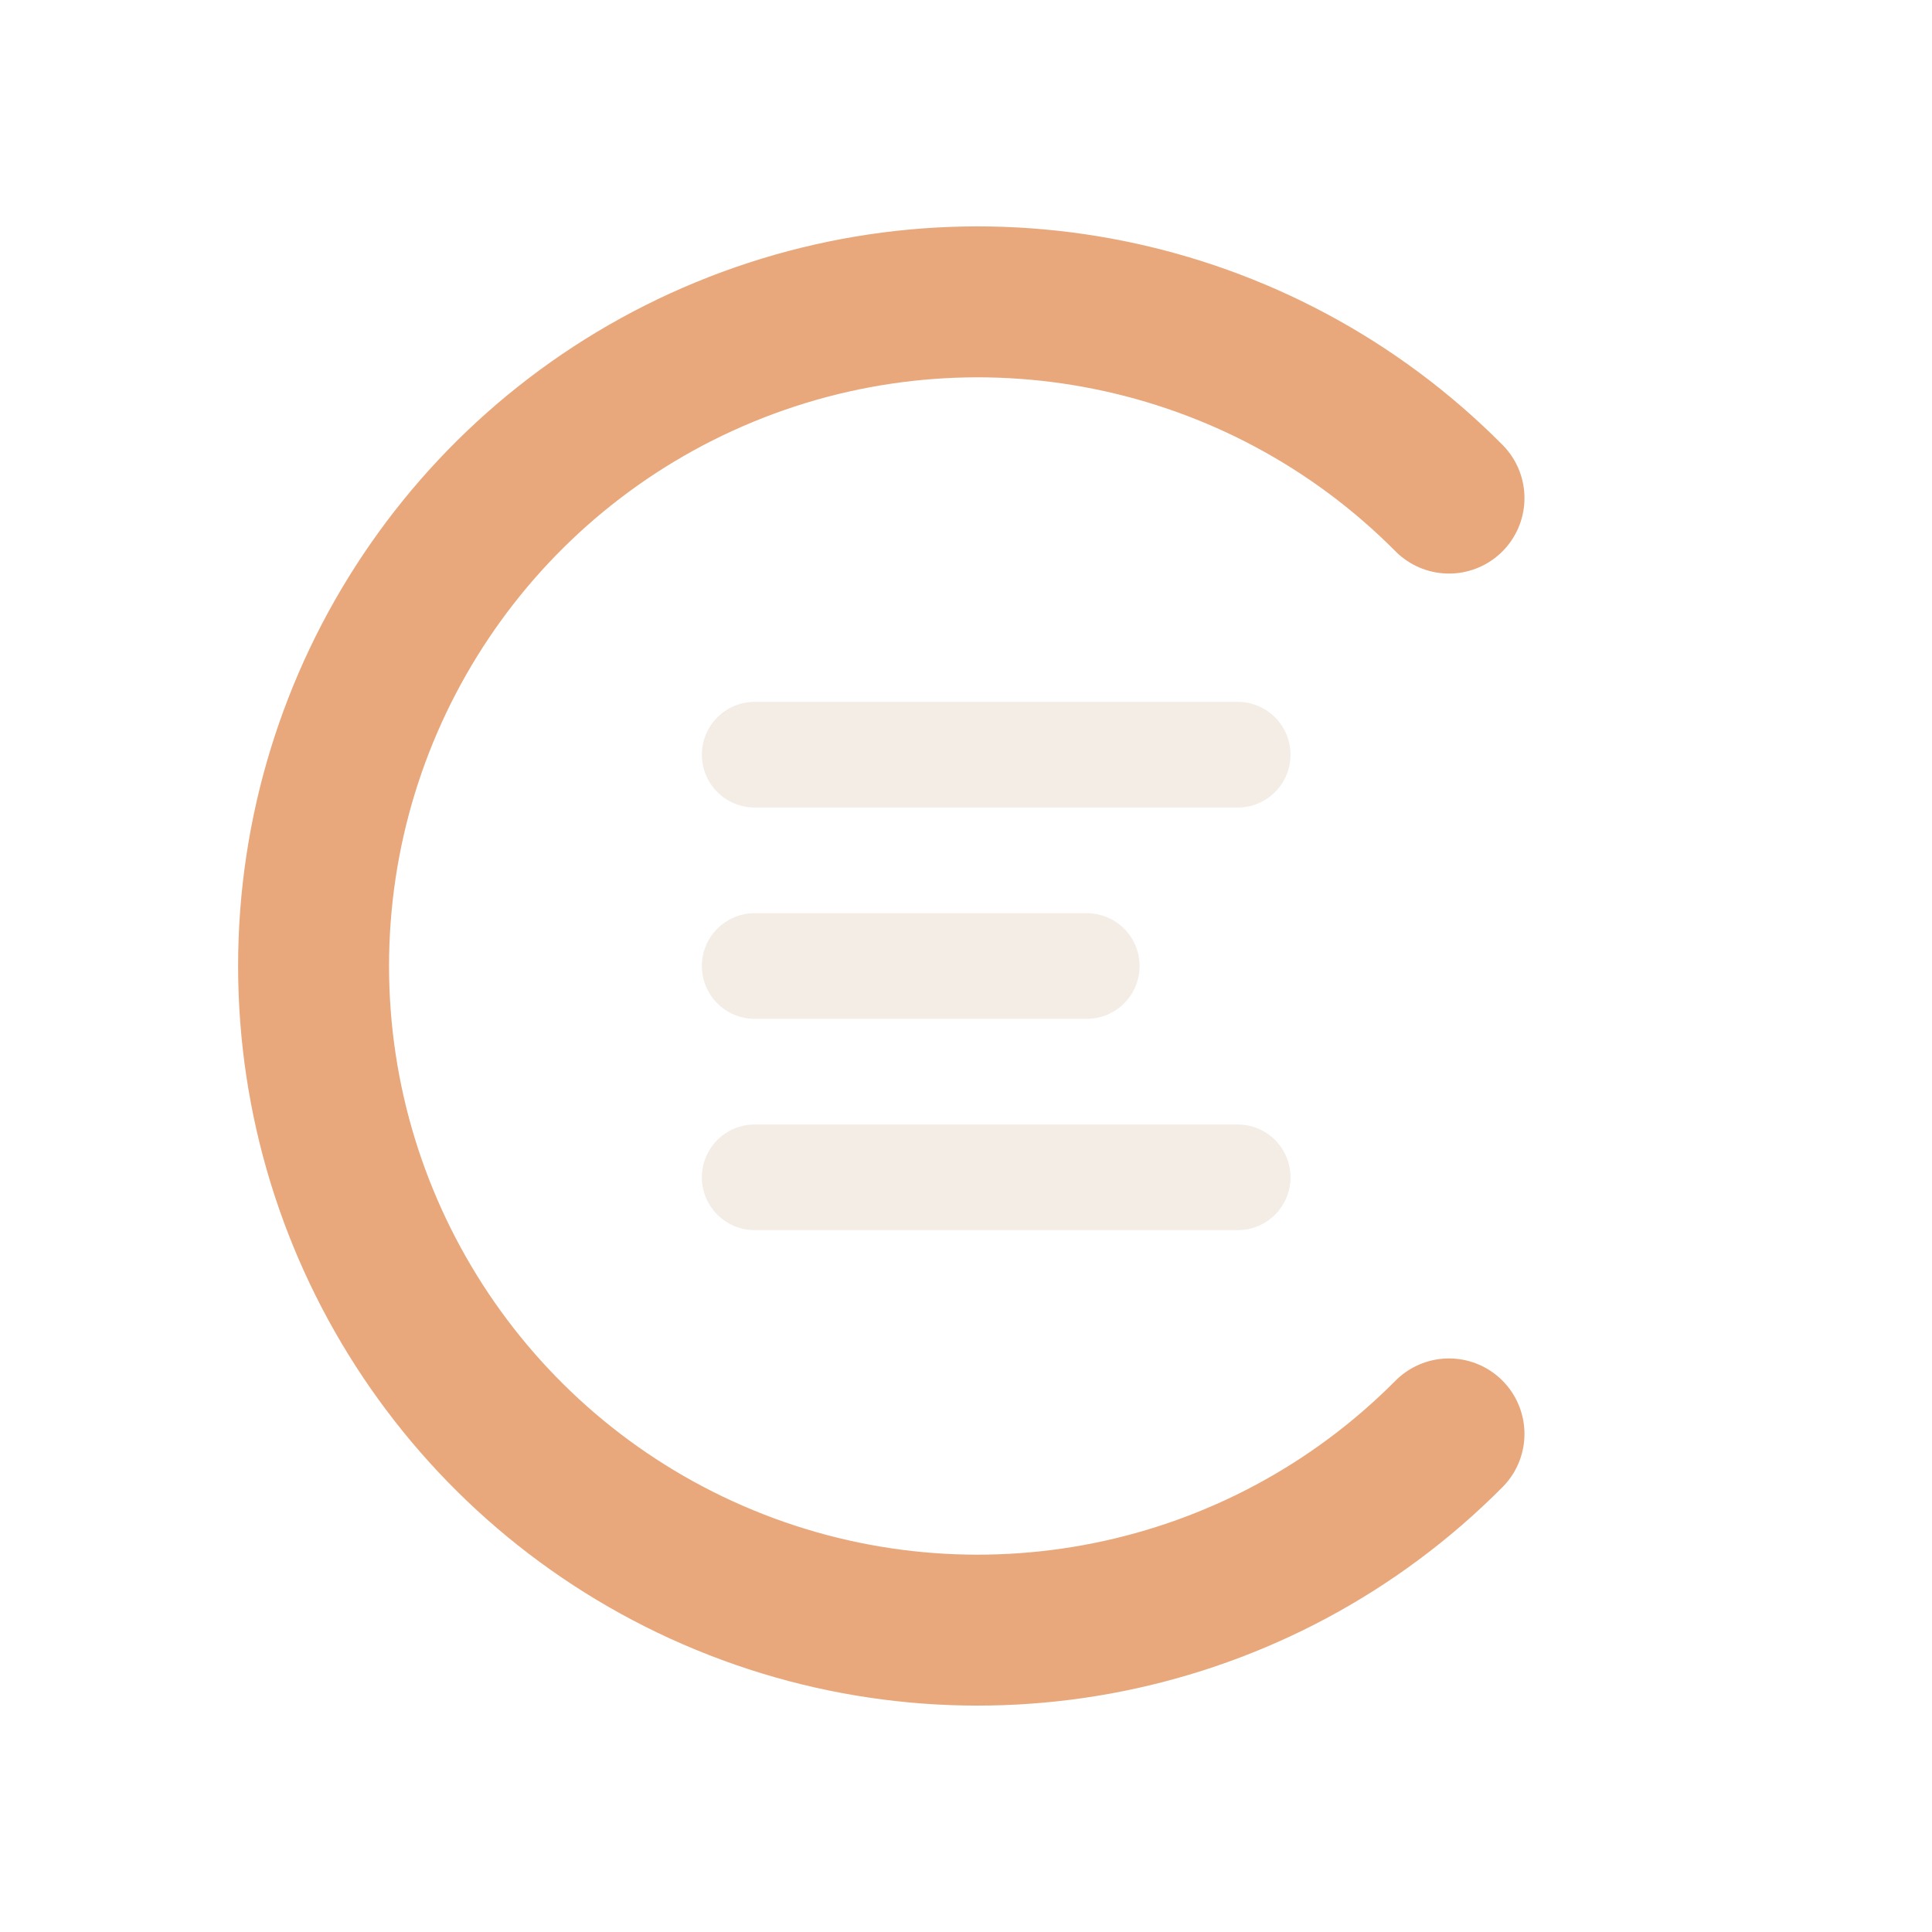
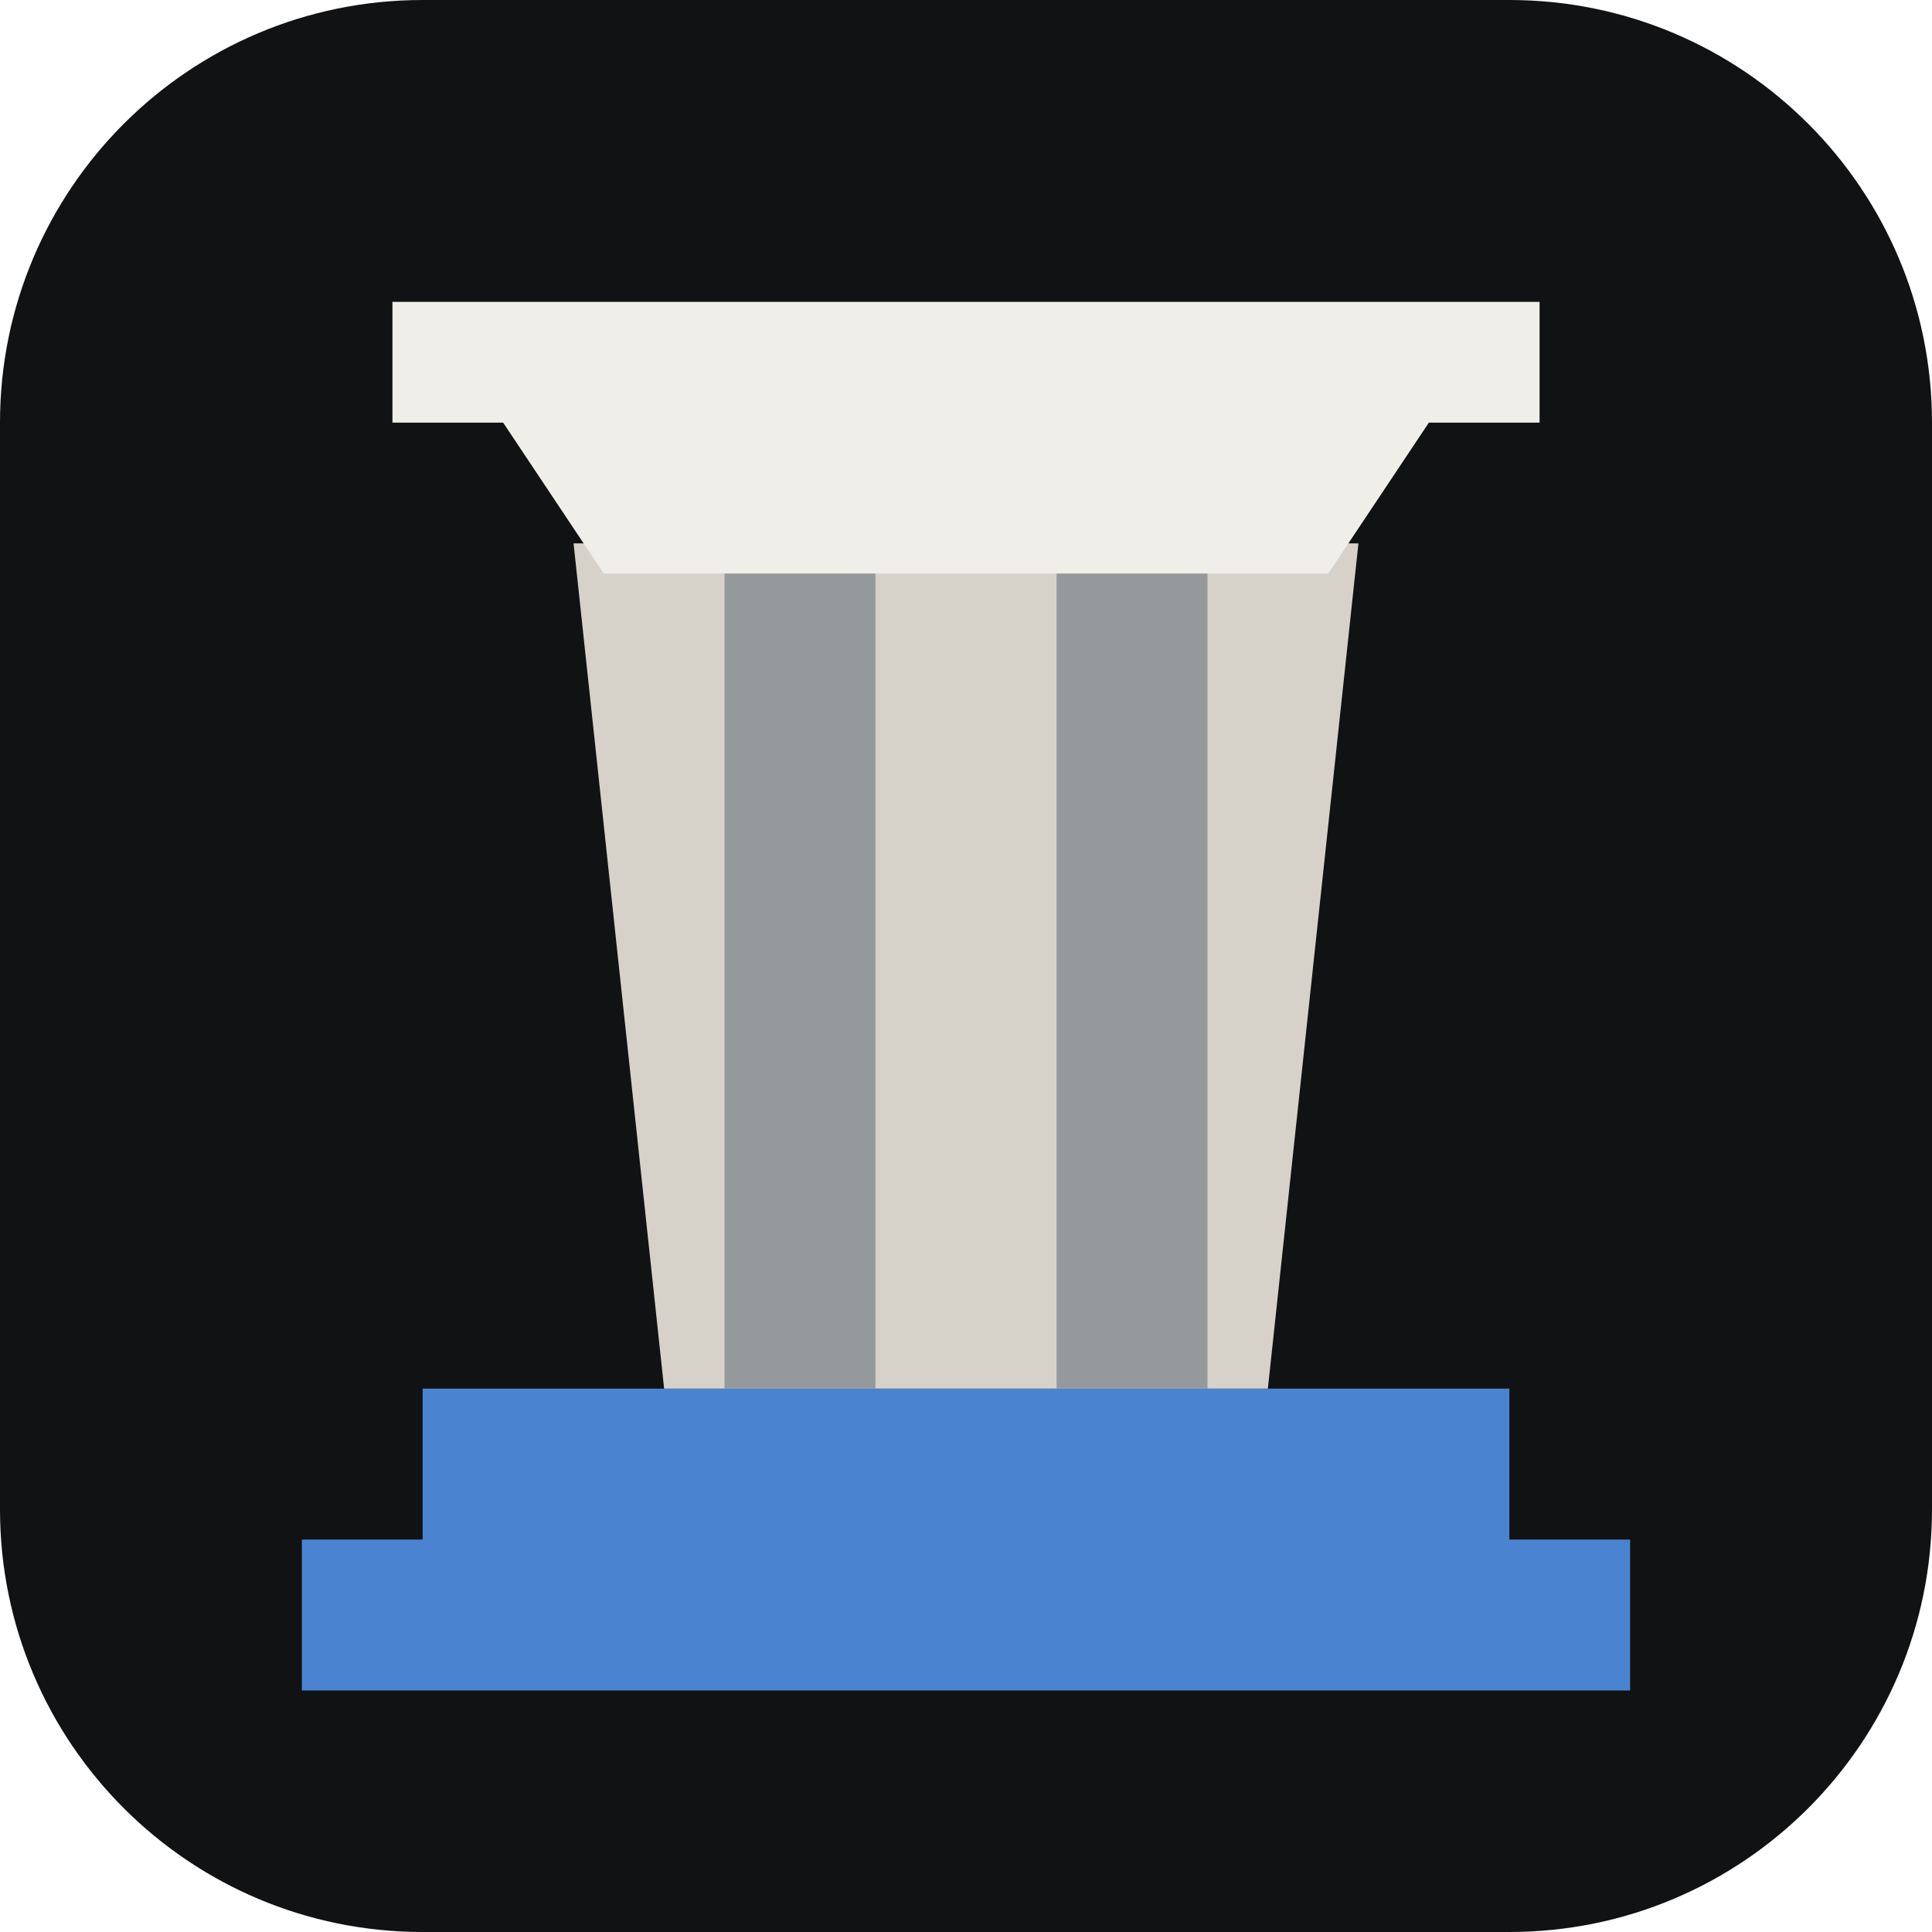
<svg xmlns="http://www.w3.org/2000/svg" viewBox="0 0 64 64" role="img" aria-label="ConjuLetter">
-   <path d="M48 16.5A22 22 0 1 0 48 47.5" fill="none" stroke="#e8a87c" stroke-width="5" stroke-linecap="round" />
-   <path d="M25 25h16M25 32h11M25 39h16" fill="none" stroke="#f3ede6" stroke-width="3.5" stroke-linecap="round" />
+   <rect width="64" height="64" rx="14" fill="#111213" />
+   <path d="M10 51h44v5H10zM14 46h36v5H14z" fill="#4a83d0" />
+   <path d="M19 18h26l-3 28H22z" fill="#d7d2c9" />
+   <path d="M16 13h32l-4 6H20z" fill="#f0eee9" />
+   <path d="M24 19h5v27h-5zM35 19h5v27h-5z" fill="#96999c" />
+   <path d="M13 10h38v4H13z" fill="#f0eee9" />
</svg>
